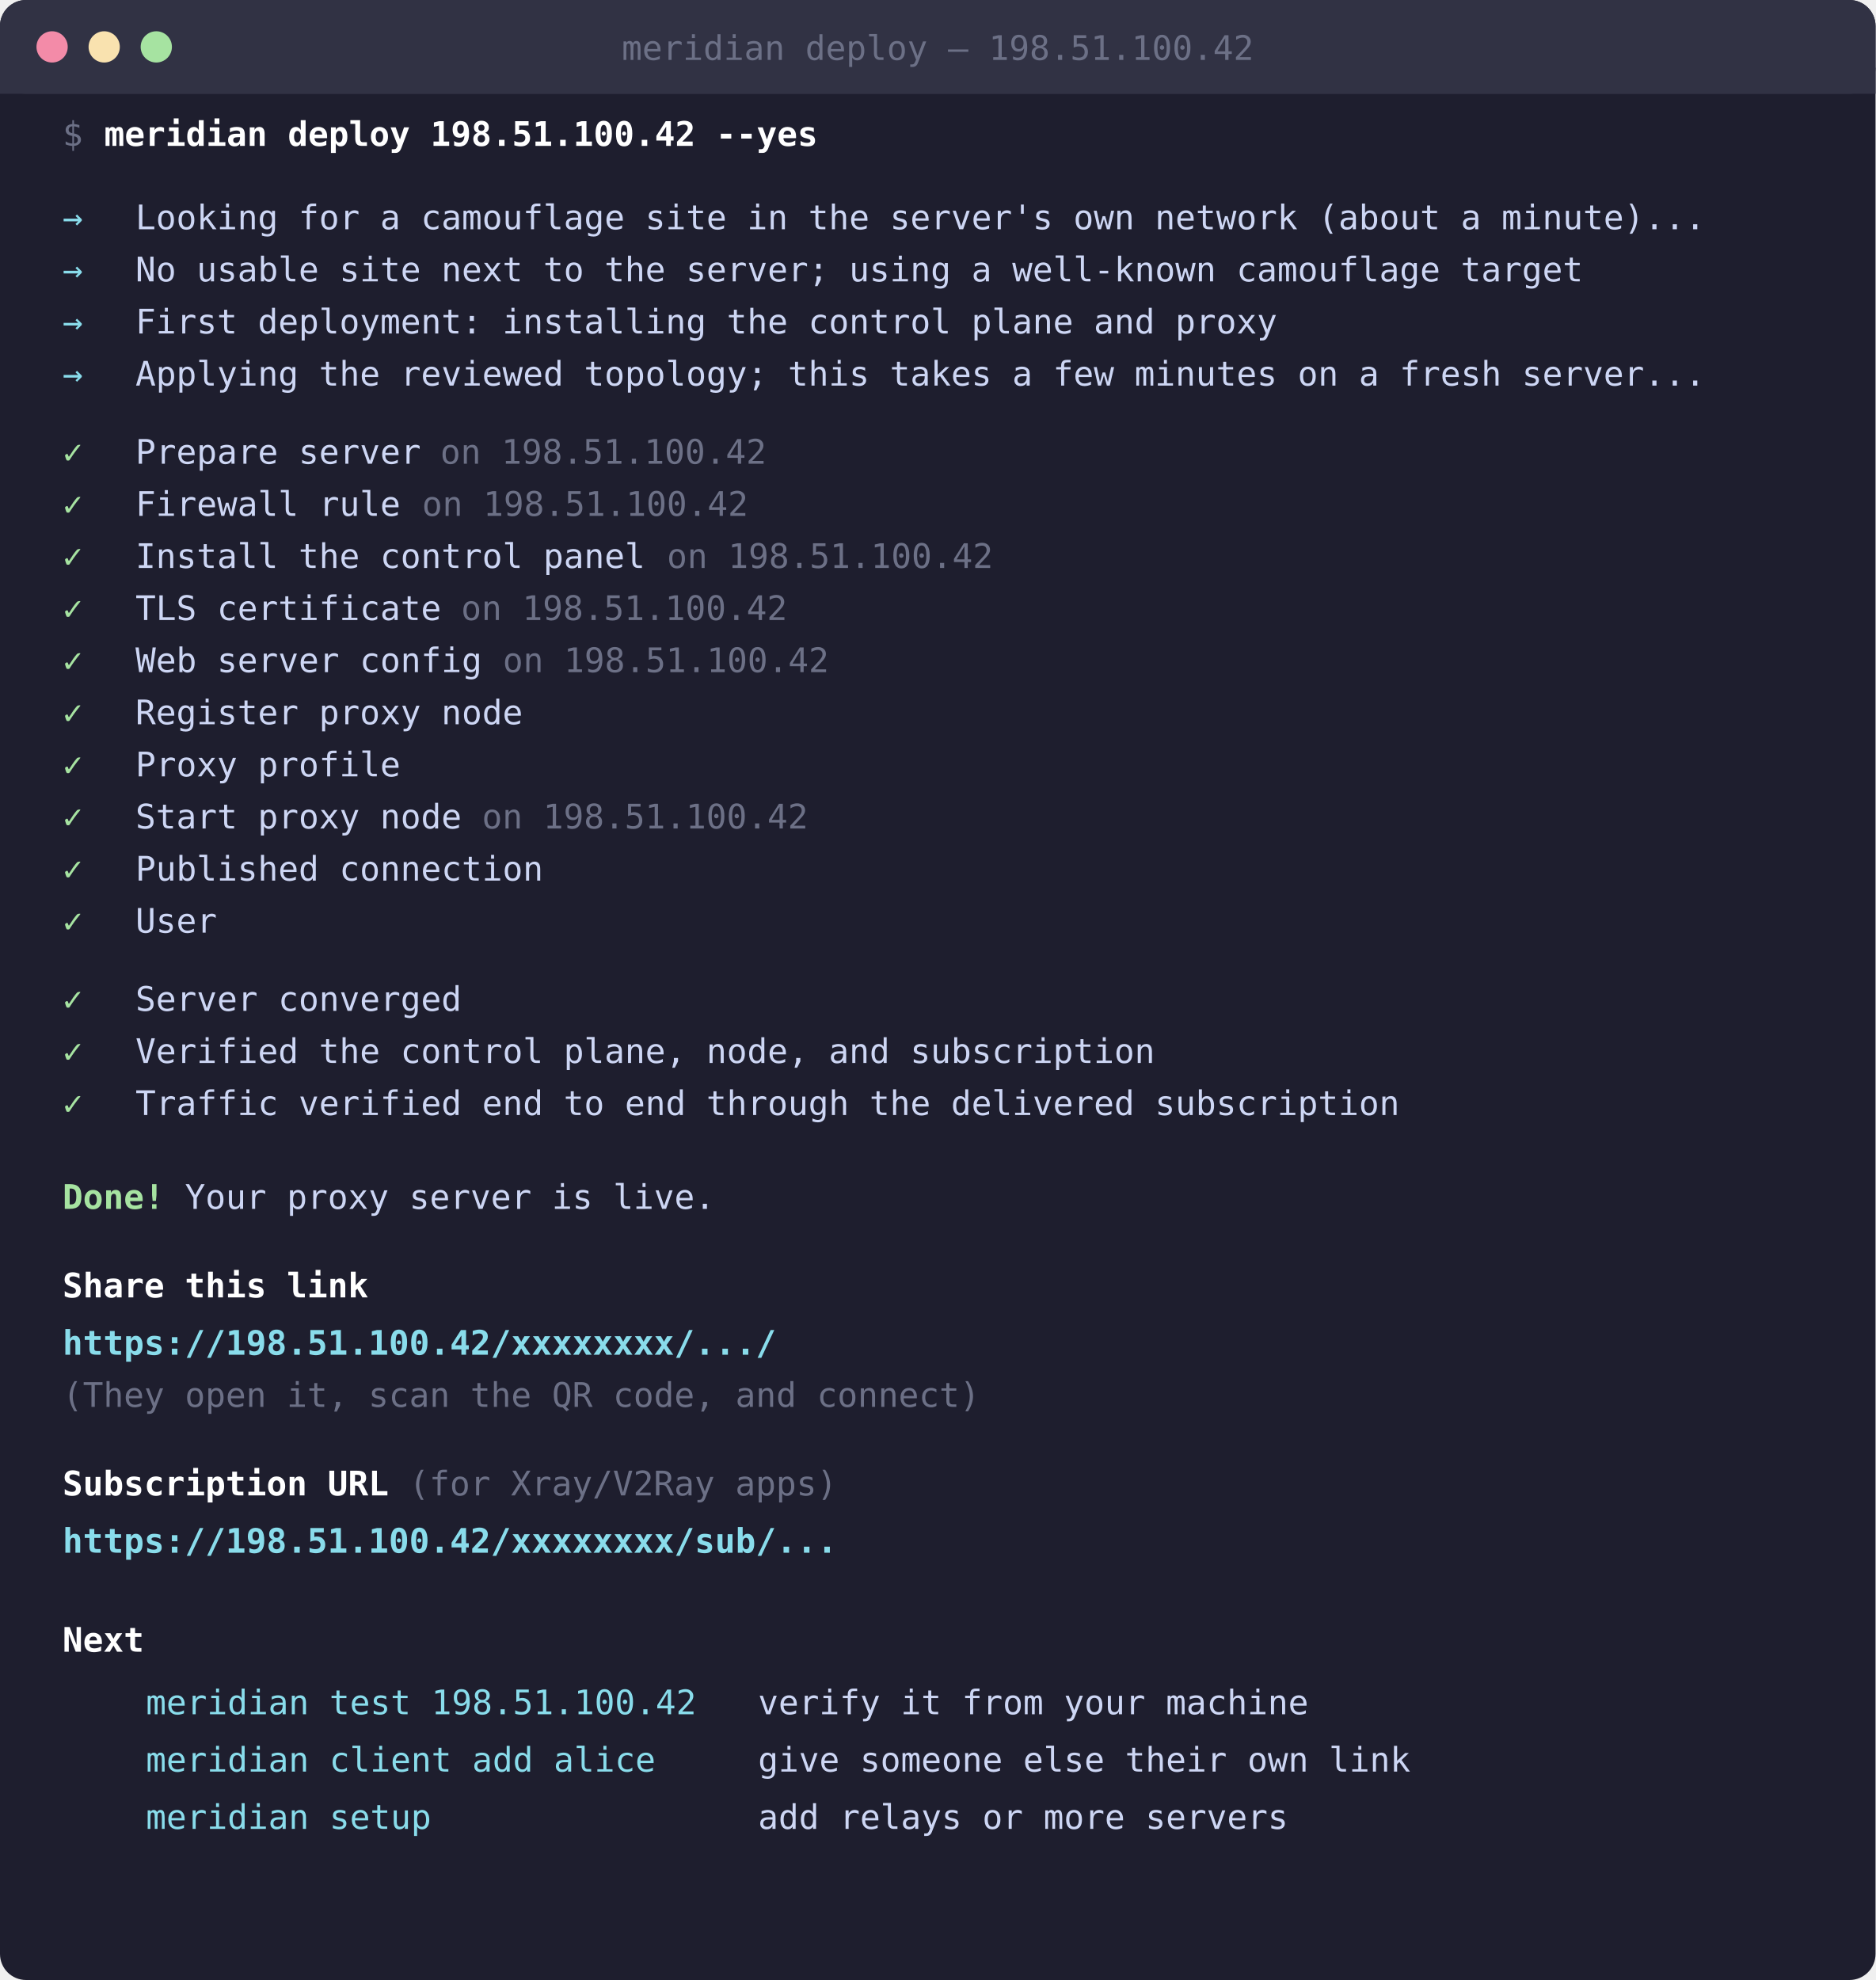
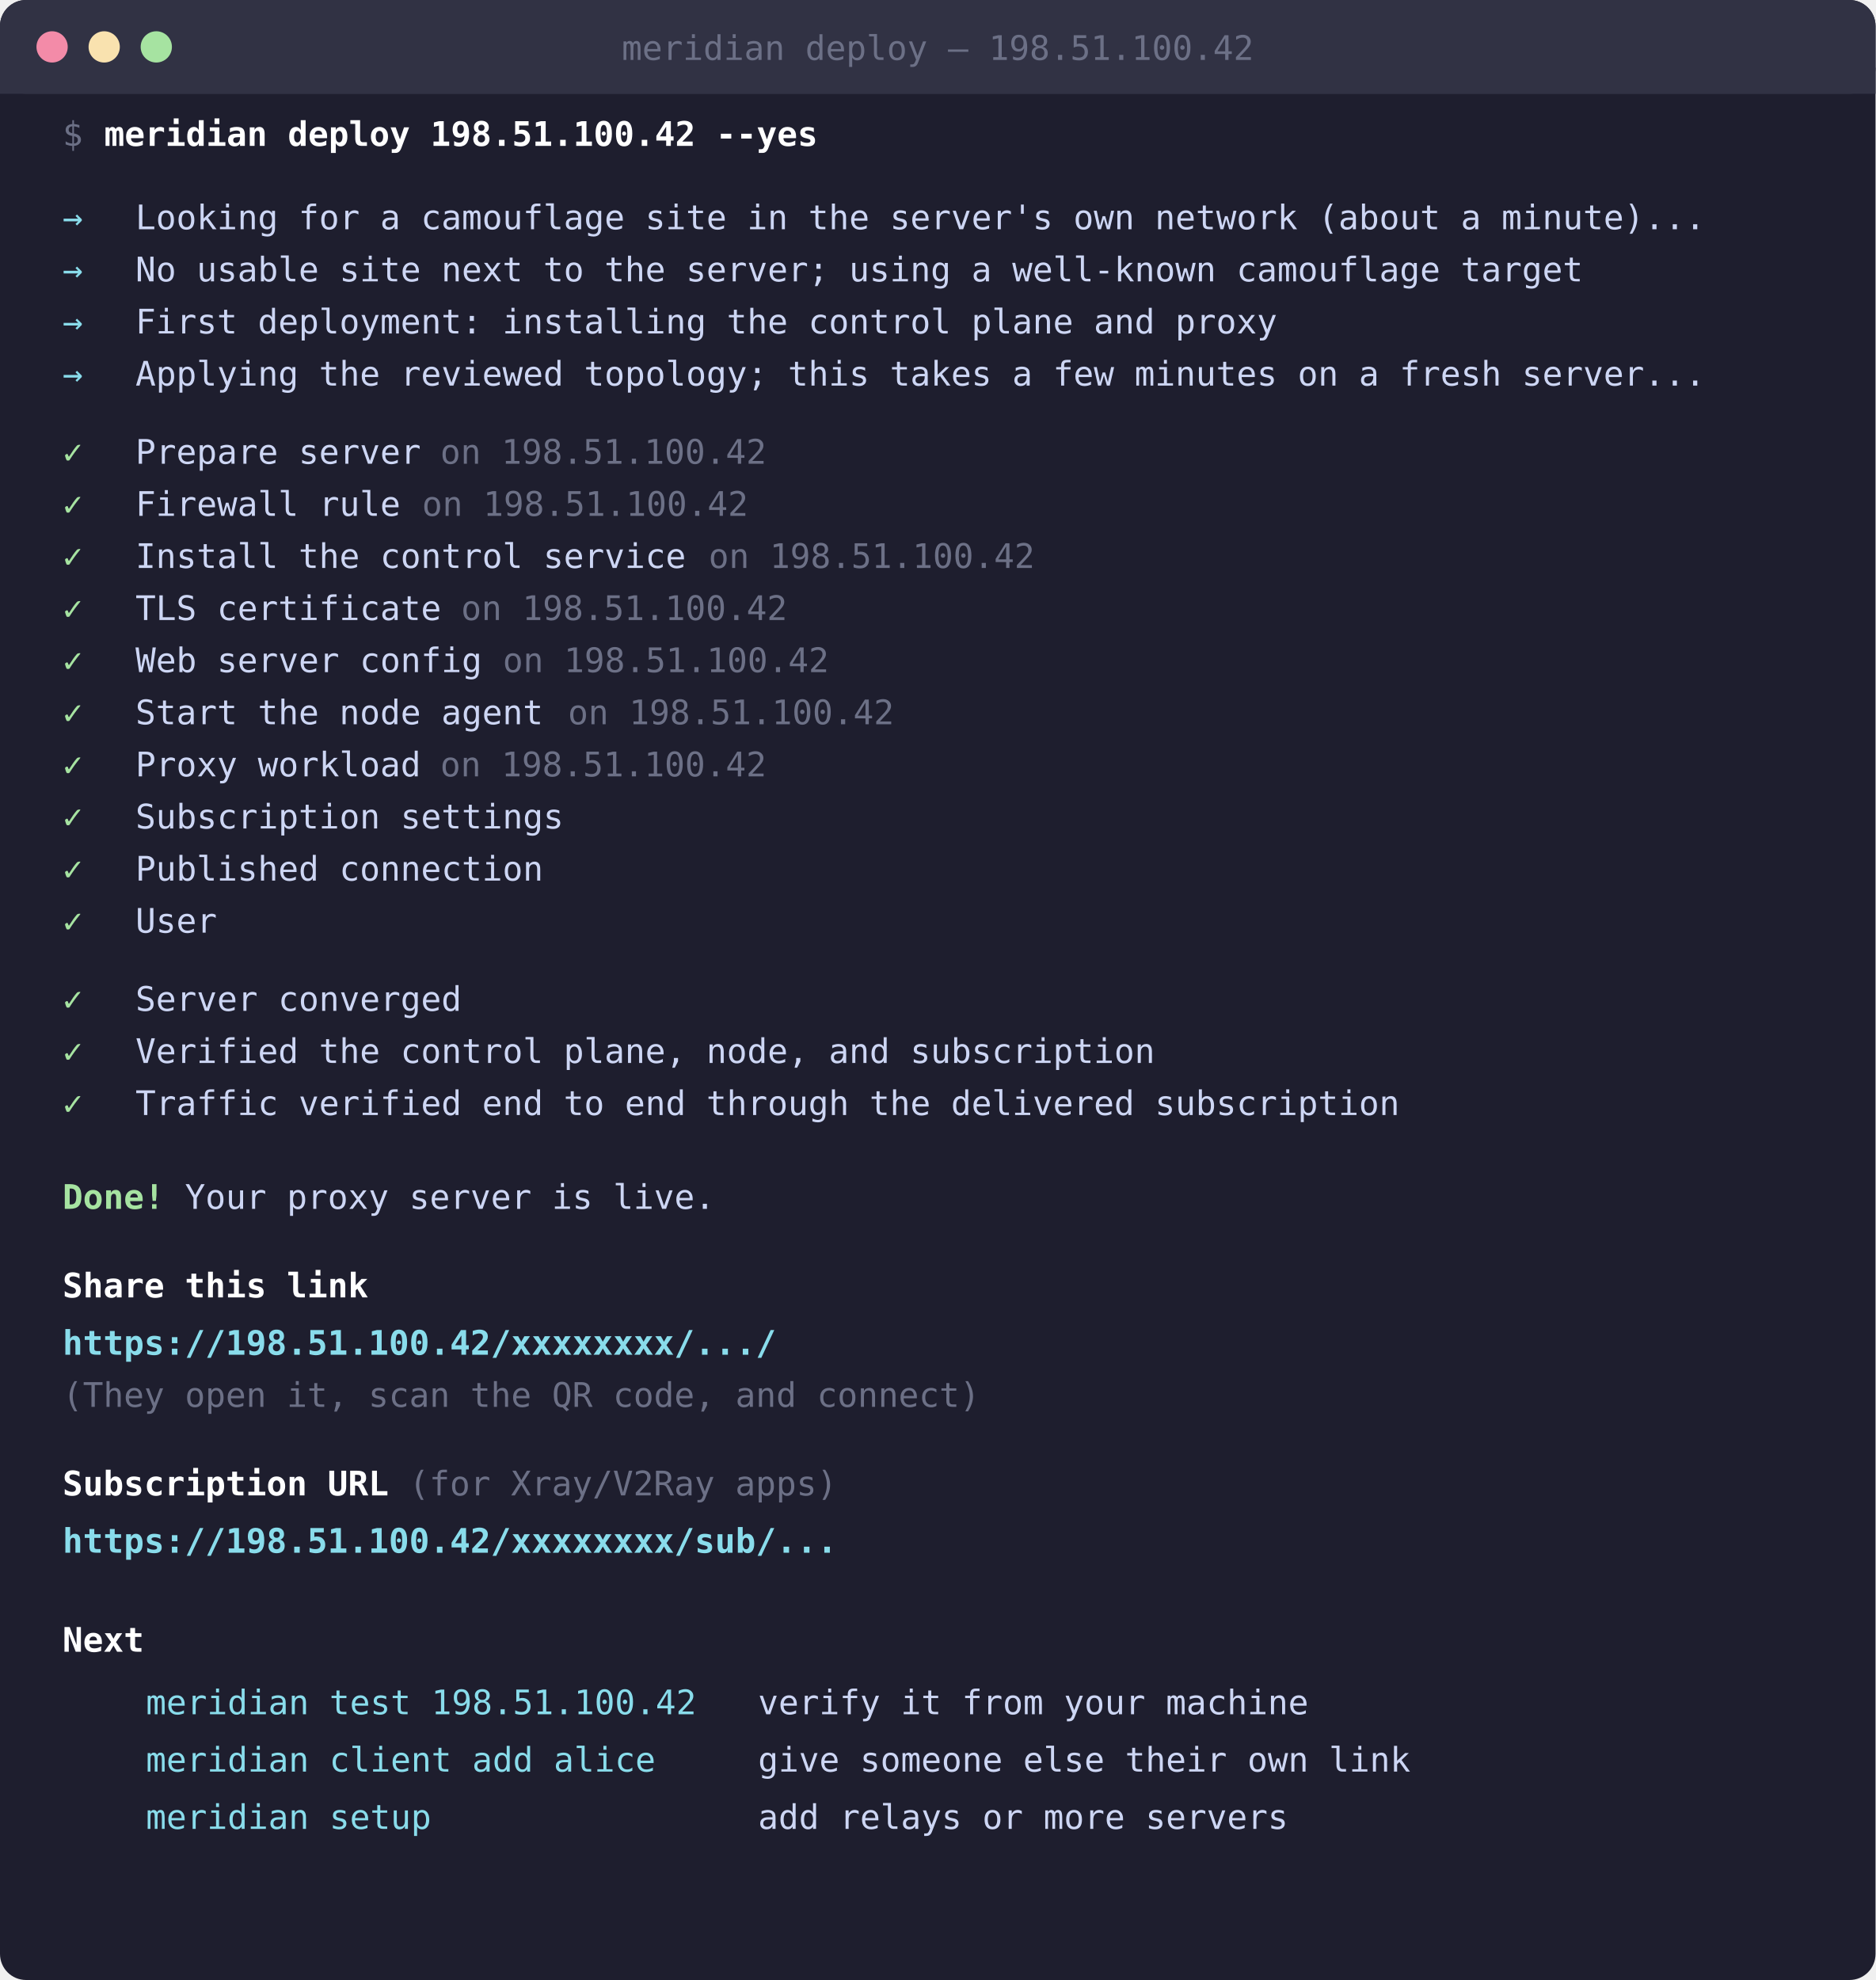
<svg xmlns="http://www.w3.org/2000/svg" width="720" height="760" viewBox="0 0 720 760">
  <defs>
    <style>
      .t { font-family: 'JetBrains Mono', 'SF Mono', 'Menlo', 'Monaco', 'Consolas', monospace; font-size: 13px; }
      .tb { font-family: 'JetBrains Mono', 'SF Mono', 'Menlo', 'Monaco', 'Consolas', monospace; font-size: 13px; font-weight: 700; }
      .g { fill: #a6e3a1; }
      .c { fill: #89dceb; }
      .w { fill: #cdd6f4; }
      .bw { fill: #ffffff; }
      .d { fill: #6c7086; }
    </style>
  </defs>
  <rect width="720" height="760" rx="10" ry="10" fill="#1e1e2e" />
  <rect width="720" height="36" rx="10" ry="10" fill="#313244" />
  <rect y="26" width="720" height="10" fill="#313244" />
  <circle cx="20" cy="18" r="6" fill="#f38ba8" />
  <circle cx="40" cy="18" r="6" fill="#f9e2af" />
  <circle cx="60" cy="18" r="6" fill="#a6e3a1" />
  <text x="360" y="23" text-anchor="middle" class="t d">meridian deploy — 198.51.100.42</text>
  <g transform="translate(24, 56)">
    <text y="0" class="t d">$</text>
    <text x="16" y="0" class="tb bw">meridian deploy 198.51.100.42 --yes</text>
    <text x="0" y="32" class="t c">  →</text>
    <text x="28" y="32" class="t w">Looking for a camouflage site in the server's own network (about a minute)...</text>
    <text x="0" y="52" class="t c">  →</text>
    <text x="28" y="52" class="t w">No usable site next to the server; using a well-known camouflage target</text>
    <text x="0" y="72" class="t c">  →</text>
    <text x="28" y="72" class="t w">First deployment: installing the control plane and proxy</text>
    <text x="0" y="92" class="t c">  →</text>
    <text x="28" y="92" class="t w">Applying the reviewed topology; this takes a few minutes on a fresh server...</text>
    <text x="0" y="122" class="t g">  ✓</text>
    <text x="28" y="122" class="t w">Prepare server</text>
    <text x="145" y="122" class="t d">on 198.51.100.42</text>
    <text x="0" y="142" class="t g">  ✓</text>
    <text x="28" y="142" class="t w">Firewall rule</text>
    <text x="138" y="142" class="t d">on 198.51.100.42</text>
    <text x="0" y="162" class="t g">  ✓</text>
-     <text x="28" y="162" class="t w">Install the control panel</text>
-     <text x="232" y="162" class="t d">on 198.51.100.42</text>
+     <text x="28" y="162" class="t w">Install the control service</text>
+     <text x="248" y="162" class="t d">on 198.51.100.42</text>
    <text x="0" y="182" class="t g">  ✓</text>
    <text x="28" y="182" class="t w">TLS certificate</text>
    <text x="153" y="182" class="t d">on 198.51.100.42</text>
    <text x="0" y="202" class="t g">  ✓</text>
    <text x="28" y="202" class="t w">Web server config</text>
    <text x="169" y="202" class="t d">on 198.51.100.42</text>
    <text x="0" y="222" class="t g">  ✓</text>
-     <text x="28" y="222" class="t w">Register proxy node</text>
+     <text x="28" y="222" class="t w">Start the node agent</text>
+     <text x="194" y="222" class="t d">on 198.51.100.42</text>
    <text x="0" y="242" class="t g">  ✓</text>
-     <text x="28" y="242" class="t w">Proxy profile</text>
+     <text x="28" y="242" class="t w">Proxy workload</text>
+     <text x="145" y="242" class="t d">on 198.51.100.42</text>
    <text x="0" y="262" class="t g">  ✓</text>
-     <text x="28" y="262" class="t w">Start proxy node</text>
-     <text x="161" y="262" class="t d">on 198.51.100.42</text>
+     <text x="28" y="262" class="t w">Subscription settings</text>
    <text x="0" y="282" class="t g">  ✓</text>
    <text x="28" y="282" class="t w">Published connection</text>
    <text x="0" y="302" class="t g">  ✓</text>
    <text x="28" y="302" class="t w">User</text>
    <text x="0" y="332" class="t g">  ✓</text>
    <text x="28" y="332" class="t w">Server converged</text>
    <text x="0" y="352" class="t g">  ✓</text>
    <text x="28" y="352" class="t w">Verified the control plane, node, and subscription</text>
    <text x="0" y="372" class="t g">  ✓</text>
    <text x="28" y="372" class="t w">Traffic verified end to end through the delivered subscription</text>
    <text x="0" y="408" class="tb g">  Done!</text>
    <text x="47" y="408" class="t w">Your proxy server is live.</text>
    <text x="0" y="442" class="tb bw">  Share this link</text>
    <text x="0" y="464" class="tb c">  https://198.51.100.42/xxxxxxxx/.../</text>
    <text x="0" y="484" class="t d">  (They open it, scan the QR code, and connect)</text>
    <text x="0" y="518" class="tb bw">  Subscription URL</text>
    <text x="133" y="518" class="t d">(for Xray/V2Ray apps)</text>
    <text x="0" y="540" class="tb c">  https://198.51.100.42/xxxxxxxx/sub/...</text>
    <text x="0" y="578" class="tb bw">  Next</text>
    <text x="32" y="602" class="t c">meridian test 198.51.100.42</text>
    <text x="267" y="602" class="t w">verify it from your machine</text>
    <text x="32" y="624" class="t c">meridian client add alice</text>
    <text x="267" y="624" class="t w">give someone else their own link</text>
    <text x="32" y="646" class="t c">meridian setup</text>
    <text x="267" y="646" class="t w">add relays or more servers</text>
  </g>
</svg>
